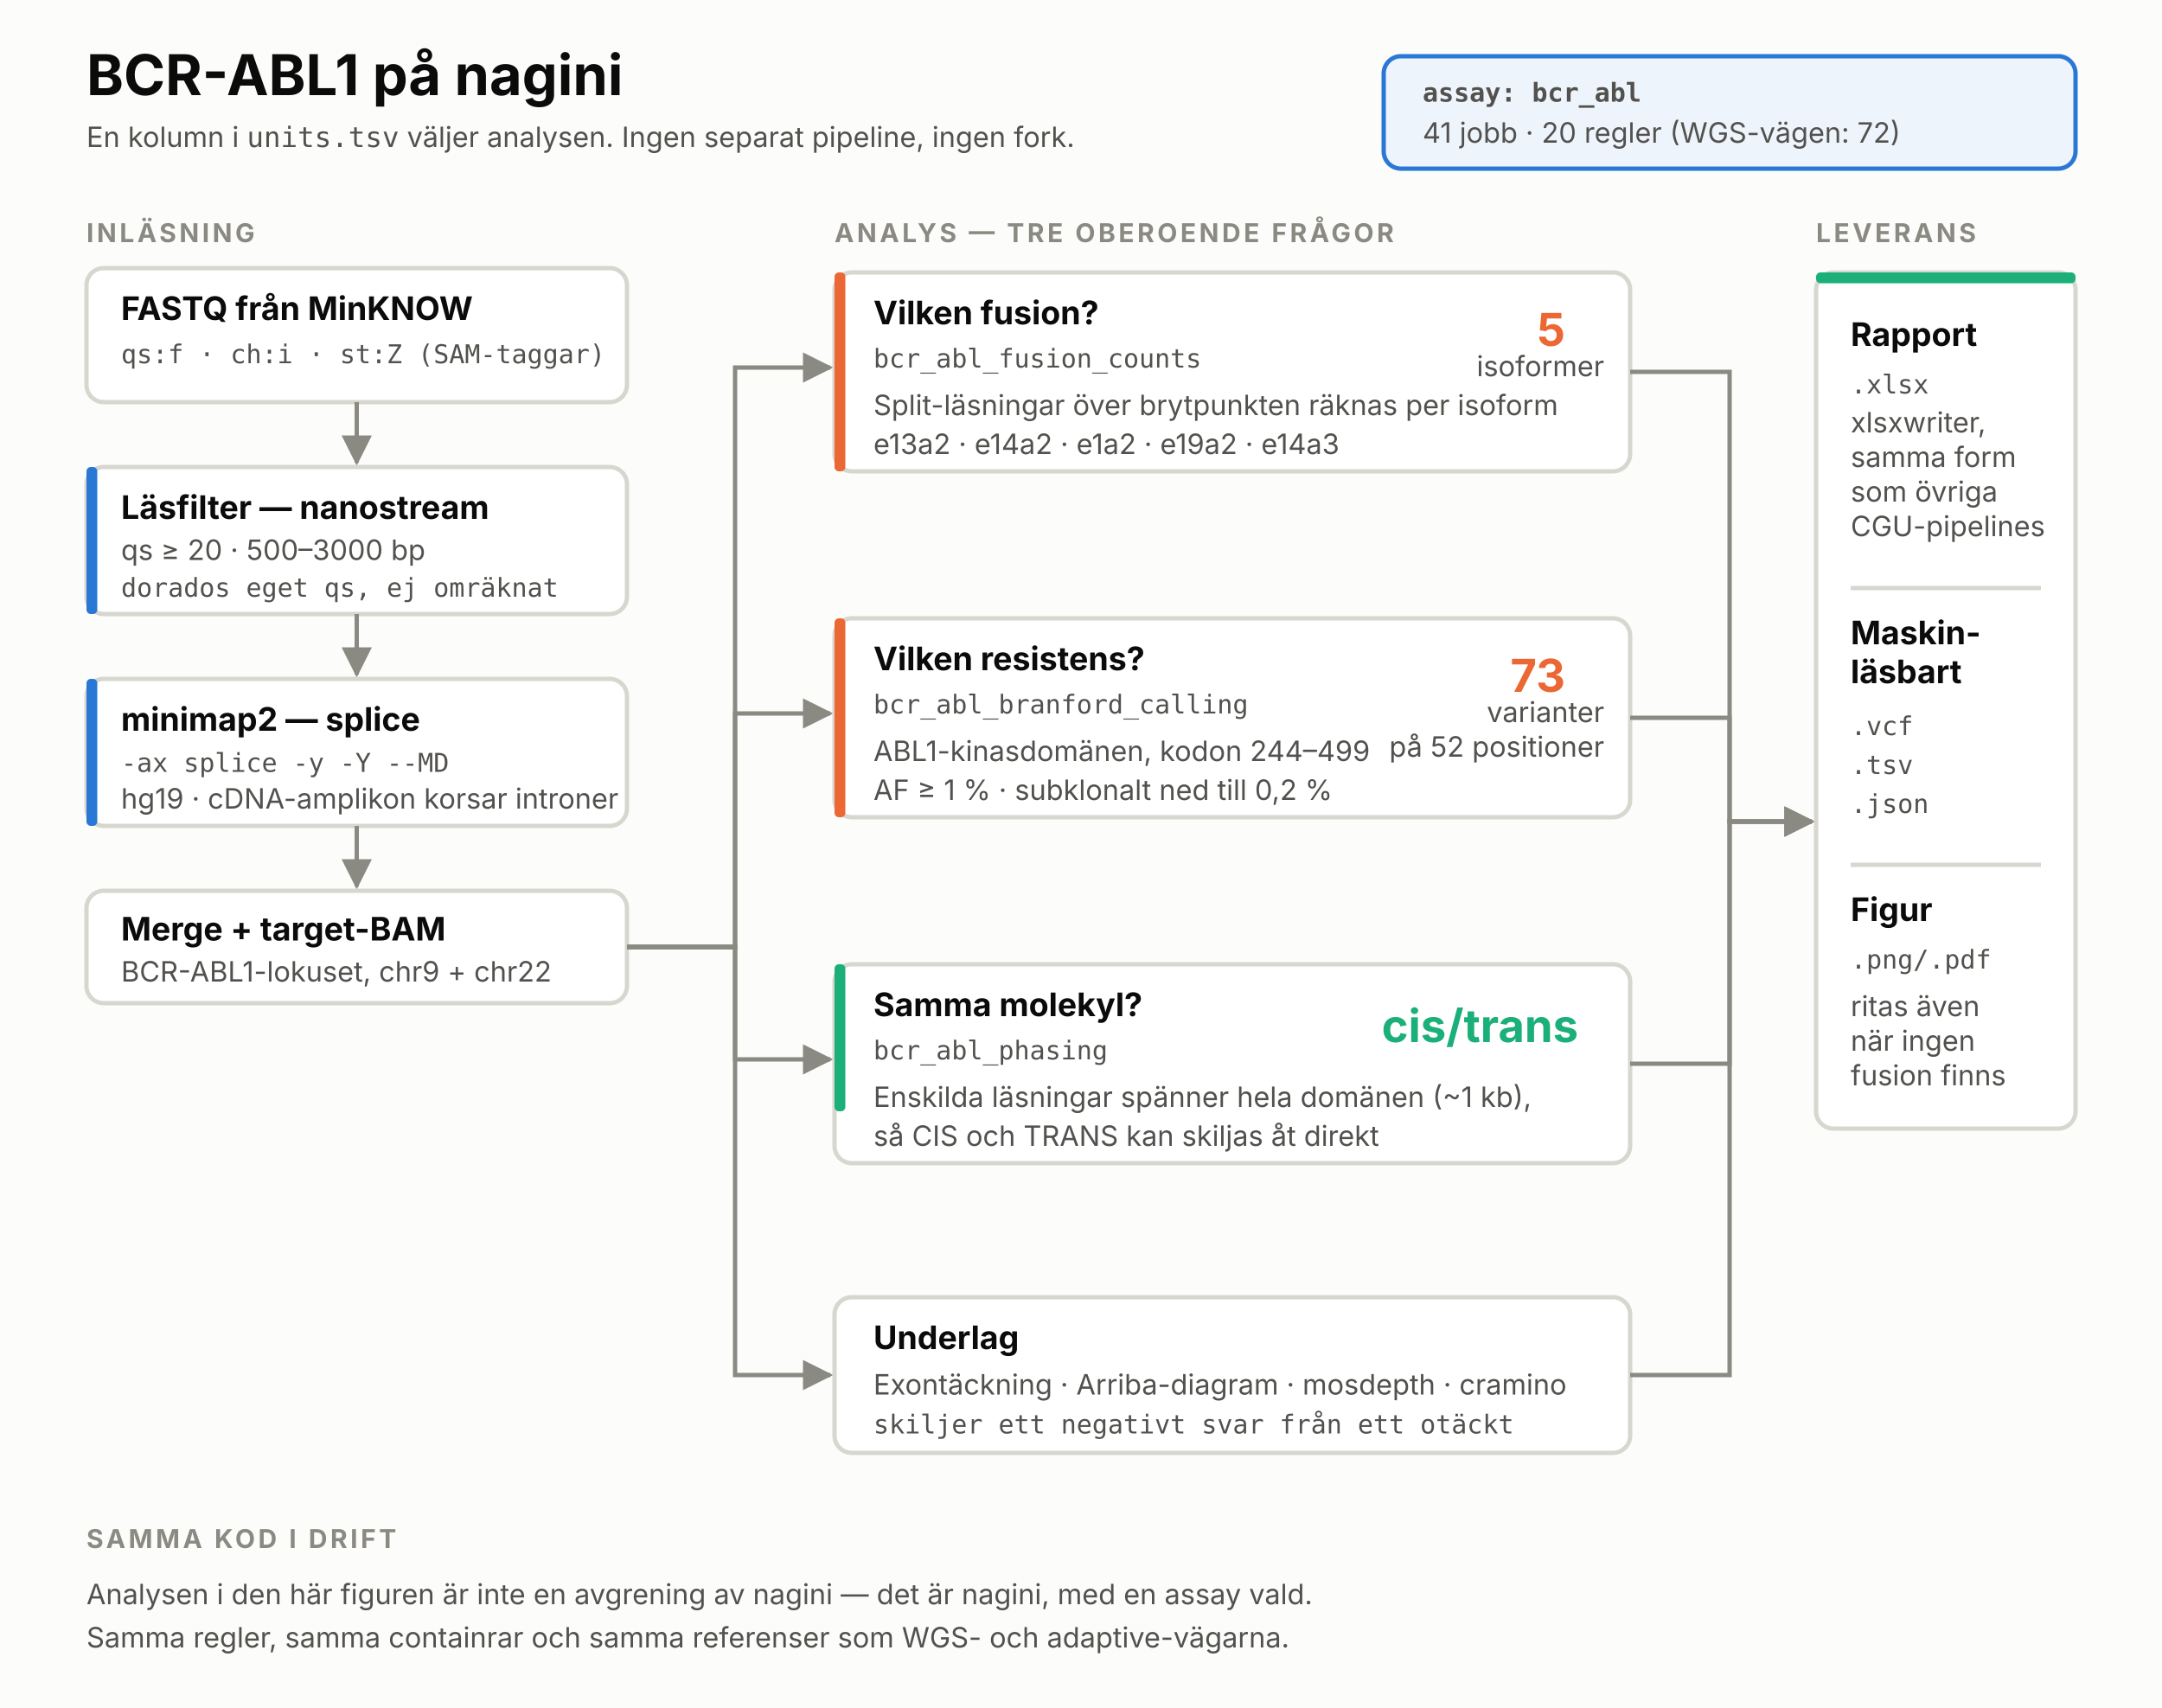
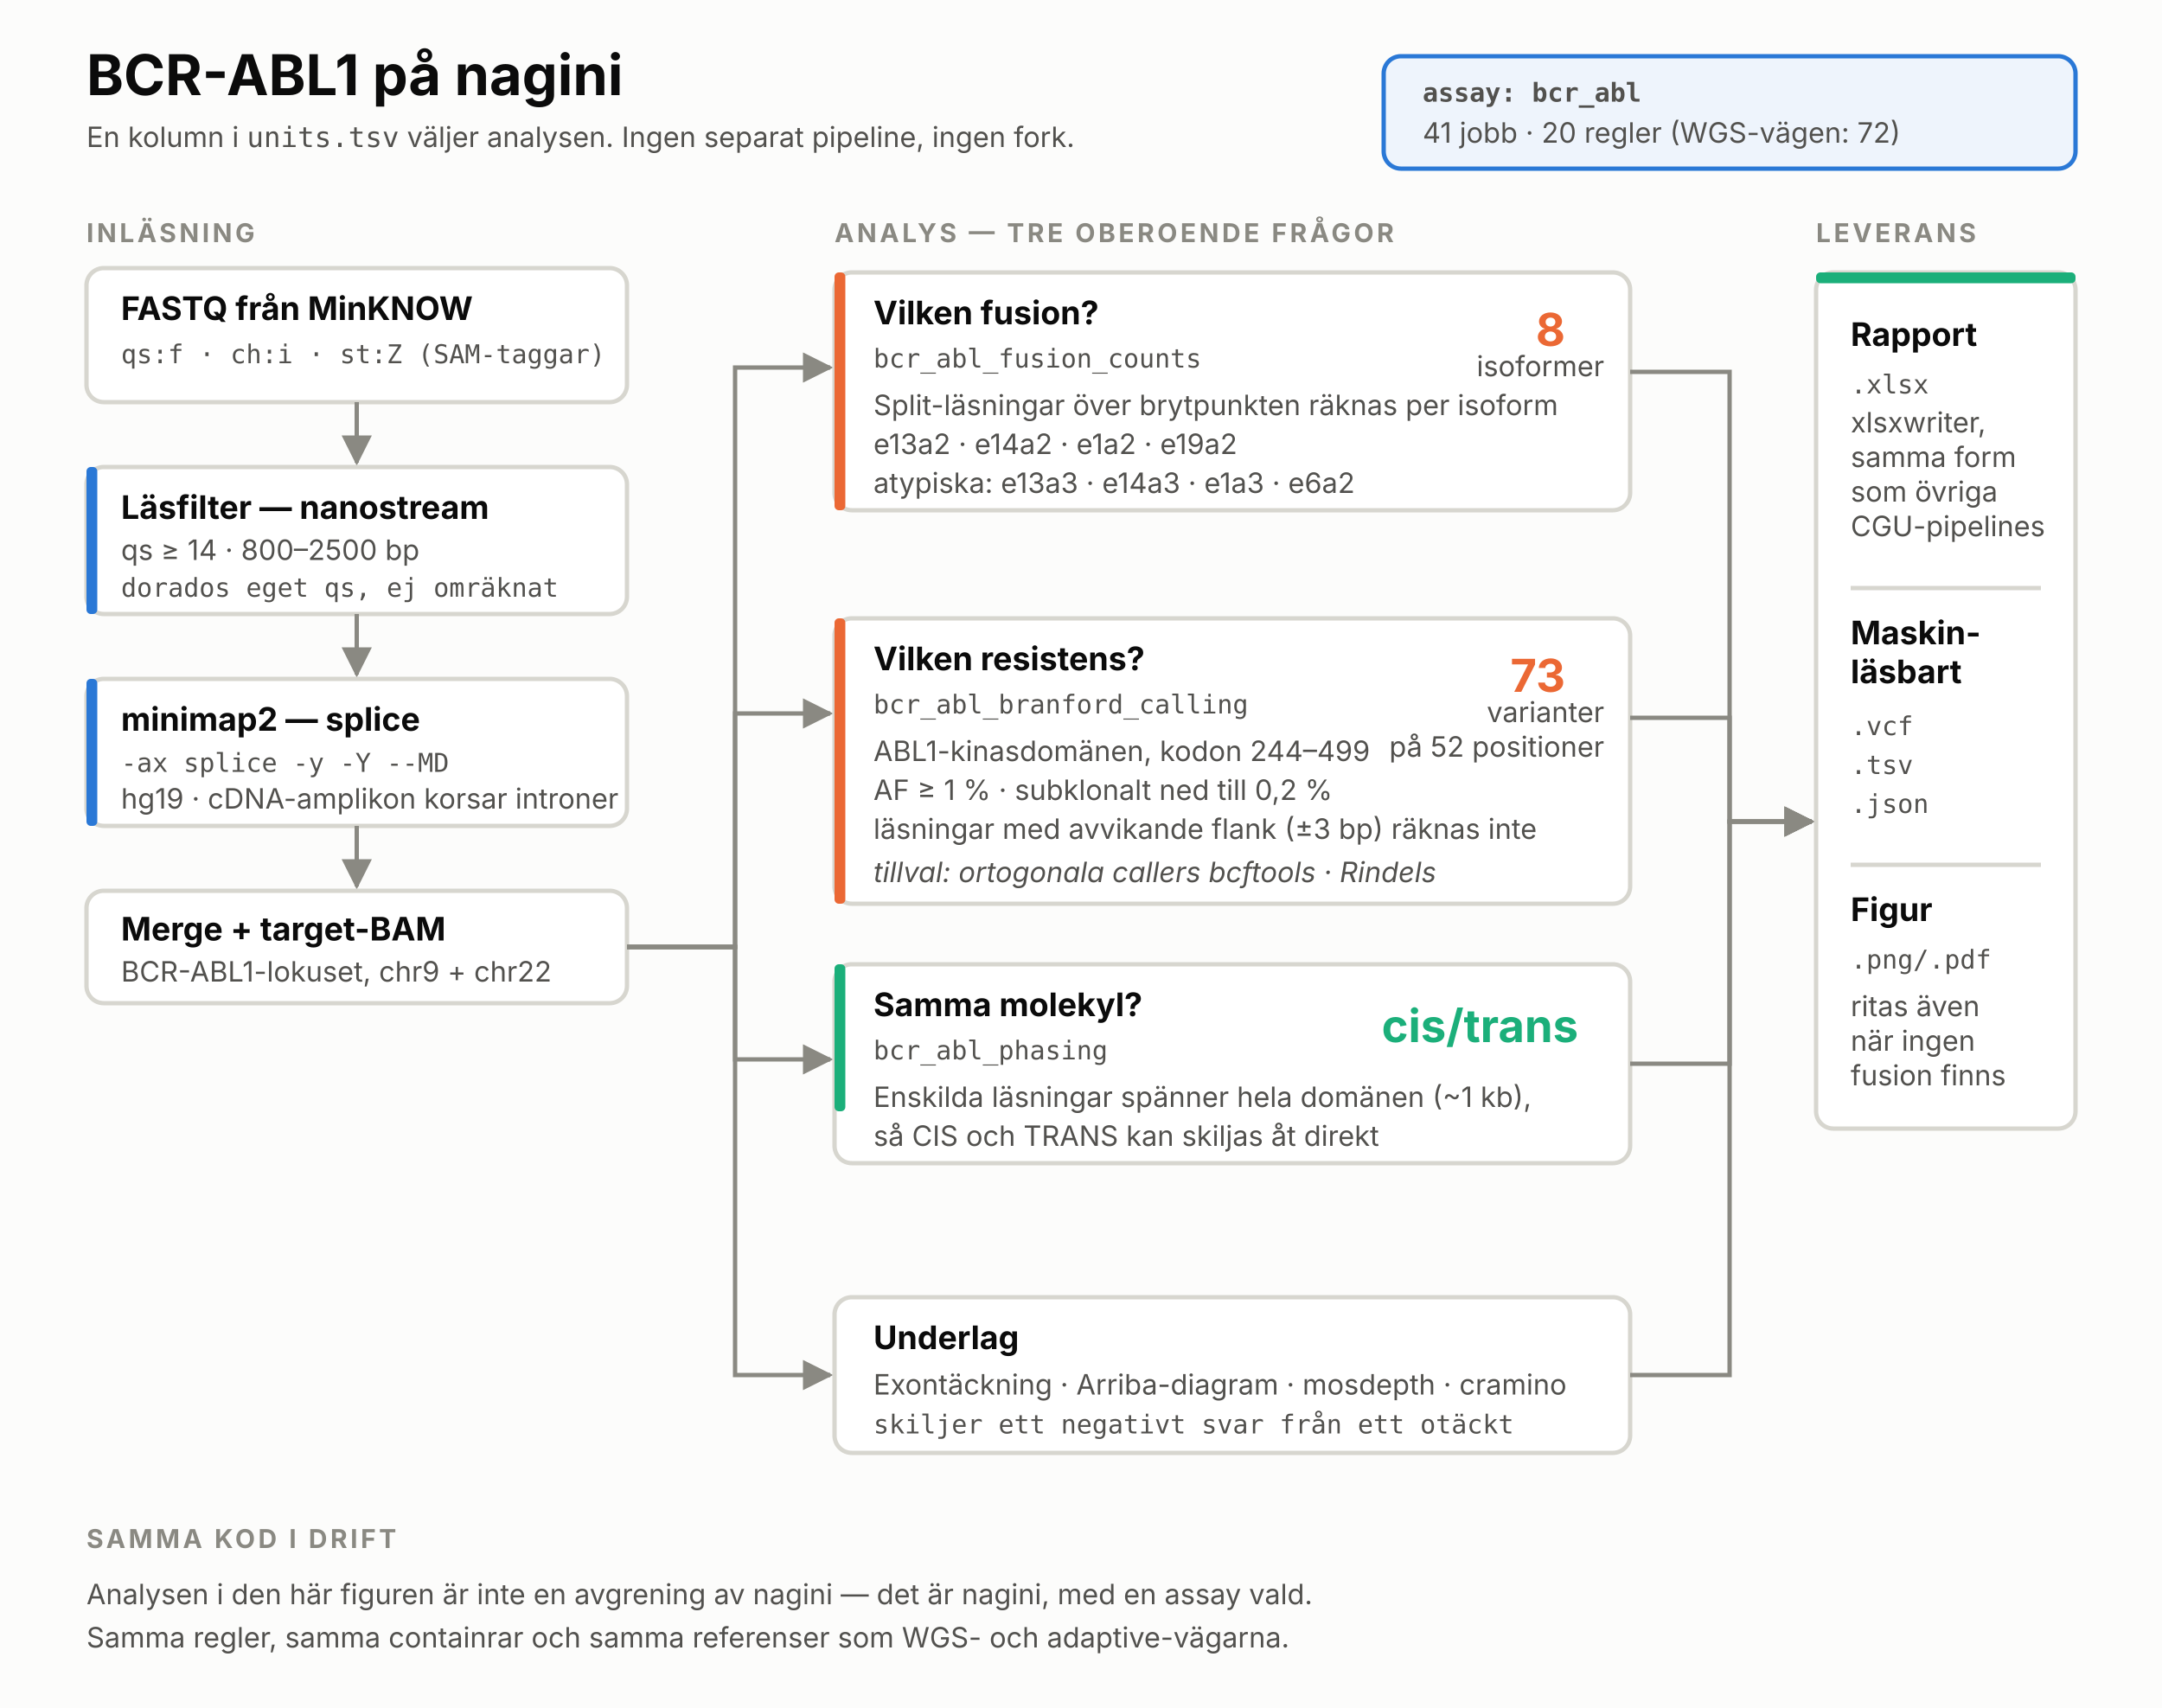
<svg xmlns="http://www.w3.org/2000/svg" viewBox="0 0 1000 790" width="1000" height="790" font-family="Inter, Helvetica Neue, Arial, sans-serif">
  <defs>
    <marker id="a" viewBox="0 0 10 10" refX="9" refY="5" markerWidth="7" markerHeight="7" orient="auto-start-reverse">
      <path d="M0,0 L10,5 L0,10 z" fill="#8a8982" />
    </marker>
    <style>
      .ttl   { font-size:15px; font-weight:650; fill:#0b0b0b; }
      .sub   { font-size:13px; fill:#52514e; }
      .mono  { font-size:12px; fill:#52514e; font-family:ui-monospace,SFMono-Regular,Menlo,monospace; }
      .hdr   { font-size:12px; font-weight:700; fill:#8a8982; letter-spacing:1.4px; }
      .big   { font-size:26px; font-weight:700; fill:#0b0b0b; }
      .num   { font-size:21px; font-weight:700; }
      .edge  { stroke:#8a8982; stroke-width:2; fill:none; marker-end:url(#a); }
      .box   { fill:#ffffff; stroke:#d7d6cf; stroke-width:2; rx:8; }
    </style>
  </defs>
  <rect width="1000" height="790" fill="#fcfcfb" />
  <text x="40" y="44" class="big">BCR-ABL1 på nagini</text>
  <text x="40" y="68" class="sub">En kolumn i <tspan font-family="ui-monospace,Menlo,monospace">units.tsv</tspan> väljer analysen. Ingen separat pipeline, ingen fork.</text>
  <rect x="640" y="26" width="320" height="52" rx="8" fill="#eef4fc" stroke="#2a78d6" stroke-width="2" />
  <text x="658" y="47" class="mono" fill="#2a78d6" font-weight="700">assay: bcr_abl</text>
  <text x="658" y="66" class="sub">41 jobb · 20 regler  (WGS-vägen: 72)</text>
  <text x="40" y="112" class="hdr">INLÄSNING</text>
  <rect class="box" x="40" y="124" width="250" height="62" />
  <text x="56" y="148" class="ttl">FASTQ från MinKNOW</text>
  <text x="56" y="168" class="mono">qs:f · ch:i · st:Z  (SAM-taggar)</text>
  <path class="edge" d="M165,186 L165,214" />
  <rect class="box" x="40" y="216" width="250" height="68" />
  <rect x="40" y="216" width="5" height="68" fill="#2a78d6" rx="2" />
  <text x="56" y="240" class="ttl">Läsfilter — nanostream</text>
-   <text x="56" y="259" class="sub">qs ≥ 20 · 500–3000 bp</text>
+   <text x="56" y="259" class="sub">qs ≥ 14 · 800–2500 bp</text>
  <text x="56" y="276" class="mono">dorados eget qs, ej omräknat</text>
  <path class="edge" d="M165,284 L165,312" />
  <rect class="box" x="40" y="314" width="250" height="68" />
  <rect x="40" y="314" width="5" height="68" fill="#2a78d6" rx="2" />
  <text x="56" y="338" class="ttl">minimap2 — splice</text>
  <text x="56" y="357" class="mono">-ax splice -y -Y --MD</text>
  <text x="56" y="374" class="sub">hg19 · cDNA-amplikon korsar introner</text>
  <path class="edge" d="M165,382 L165,410" />
  <rect class="box" x="40" y="412" width="250" height="52" />
  <text x="56" y="435" class="ttl">Merge + target-BAM</text>
  <text x="56" y="454" class="sub">BCR-ABL1-lokuset, chr9 + chr22</text>
  <path class="edge" d="M290,438 L340,438 L340,170 L384,170" />
  <path class="edge" d="M290,438 L340,438 L340,330 L384,330" />
  <path class="edge" d="M290,438 L340,438 L340,490 L384,490" />
  <path class="edge" d="M290,438 L340,438 L340,636 L384,636" />
  <text x="386" y="112" class="hdr">ANALYS — TRE OBEROENDE FRÅGOR</text>
-   <rect class="box" x="386" y="126" width="368" height="92" />
-   <rect x="386" y="126" width="5" height="92" fill="#eb6834" rx="2" />
+   <rect class="box" x="386" y="126" width="368" height="110" />
+   <rect x="386" y="126" width="5" height="110" fill="#eb6834" rx="2" />
  <text x="404" y="150" class="ttl">Vilken fusion?</text>
  <text x="404" y="170" class="mono">bcr_abl_fusion_counts</text>
  <text x="404" y="192" class="sub">Split-läsningar över brytpunkten räknas per isoform</text>
-   <text x="404" y="210" class="sub">e13a2 · e14a2 · e1a2 · e19a2 · e14a3</text>
-   <text x="724" y="160" class="num" fill="#eb6834" text-anchor="end">5</text>
+   <text x="404" y="210" class="sub">e13a2 · e14a2 · e1a2 · e19a2</text>
+   <text x="404" y="228" class="sub">atypiska: e13a3 · e14a3 · e1a3 · e6a2</text>
+   <text x="724" y="160" class="num" fill="#eb6834" text-anchor="end">8</text>
  <text x="742" y="160" class="sub" text-anchor="end" dy="14">isoformer</text>
-   <rect class="box" x="386" y="286" width="368" height="92" />
-   <rect x="386" y="286" width="5" height="92" fill="#eb6834" rx="2" />
+   <rect class="box" x="386" y="286" width="368" height="132" />
+   <rect x="386" y="286" width="5" height="132" fill="#eb6834" rx="2" />
  <text x="404" y="310" class="ttl">Vilken resistens?</text>
  <text x="404" y="330" class="mono">bcr_abl_branford_calling</text>
  <text x="404" y="352" class="sub">ABL1-kinasdomänen, kodon 244–499</text>
  <text x="404" y="370" class="sub">AF ≥ 1 % · subklonalt ned till 0,2 %</text>
+   <text x="404" y="388" class="sub">läsningar med avvikande flank (±3 bp) räknas inte</text>
+   <text x="404" y="408" class="sub" font-style="italic">tillval: ortogonala callers bcftools · Rindels</text>
  <text x="724" y="320" class="num" fill="#eb6834" text-anchor="end">73</text>
  <text x="742" y="320" class="sub" text-anchor="end" dy="14">varianter</text>
  <text x="742" y="320" class="sub" text-anchor="end" dy="30">på 52 positioner</text>
  <rect class="box" x="386" y="446" width="368" height="92" />
  <rect x="386" y="446" width="5" height="68" fill="#1baf7a" rx="2" />
  <text x="404" y="470" class="ttl">Samma molekyl?</text>
  <text x="404" y="490" class="mono">bcr_abl_phasing</text>
  <text x="404" y="512" class="sub">Enskilda läsningar spänner hela domänen (~1 kb),</text>
  <text x="404" y="530" class="sub">så CIS och TRANS kan skiljas åt direkt</text>
  <text x="730" y="482" class="num" fill="#1baf7a" text-anchor="end">cis/trans</text>
  <rect class="box" x="386" y="600" width="368" height="72" fill="#f6f5f0" />
  <text x="404" y="624" class="ttl">Underlag</text>
  <text x="404" y="645" class="sub">Exontäckning · Arriba-diagram · mosdepth · cramino</text>
  <text x="404" y="663" class="mono">skiljer ett negativt svar från ett otäckt</text>
  <path class="edge" d="M754,172 L800,172 L800,380 L838,380" />
  <path class="edge" d="M754,332 L800,332 L800,380 L838,380" />
  <path class="edge" d="M754,492 L800,492 L800,380 L838,380" />
  <path class="edge" d="M754,636 L800,636 L800,380 L838,380" />
  <text x="840" y="112" class="hdr">LEVERANS</text>
  <rect class="box" x="840" y="126" width="120" height="396" fill="#ffffff" />
  <rect x="840" y="126" width="120" height="5" fill="#1baf7a" rx="2" />
  <text x="856" y="160" class="ttl">Rapport</text>
  <text x="856" y="182" class="mono">.xlsx</text>
  <text x="856" y="200" class="sub">xlsxwriter,</text>
  <text x="856" y="216" class="sub">samma form</text>
  <text x="856" y="232" class="sub">som övriga</text>
  <text x="856" y="248" class="sub">CGU-pipelines</text>
  <line x1="856" y1="272" x2="944" y2="272" stroke="#d7d6cf" stroke-width="2" />
  <text x="856" y="298" class="ttl">Maskin-</text>
  <text x="856" y="316" class="ttl">läsbart</text>
  <text x="856" y="340" class="mono">.vcf</text>
  <text x="856" y="358" class="mono">.tsv</text>
  <text x="856" y="376" class="mono">.json</text>
  <line x1="856" y1="400" x2="944" y2="400" stroke="#d7d6cf" stroke-width="2" />
  <text x="856" y="426" class="ttl">Figur</text>
  <text x="856" y="448" class="mono">.png/.pdf</text>
  <text x="856" y="470" class="sub">ritas även</text>
  <text x="856" y="486" class="sub">när ingen</text>
  <text x="856" y="502" class="sub">fusion finns</text>
  <text x="40" y="716" class="hdr">SAMMA KOD I DRIFT</text>
  <text x="40" y="742" class="sub">Analysen i den här figuren är inte en avgrening av nagini — det är nagini, med en assay vald.</text>
  <text x="40" y="762" class="sub">Samma regler, samma containrar och samma referenser som WGS- och adaptive-vägarna.</text>
</svg>
